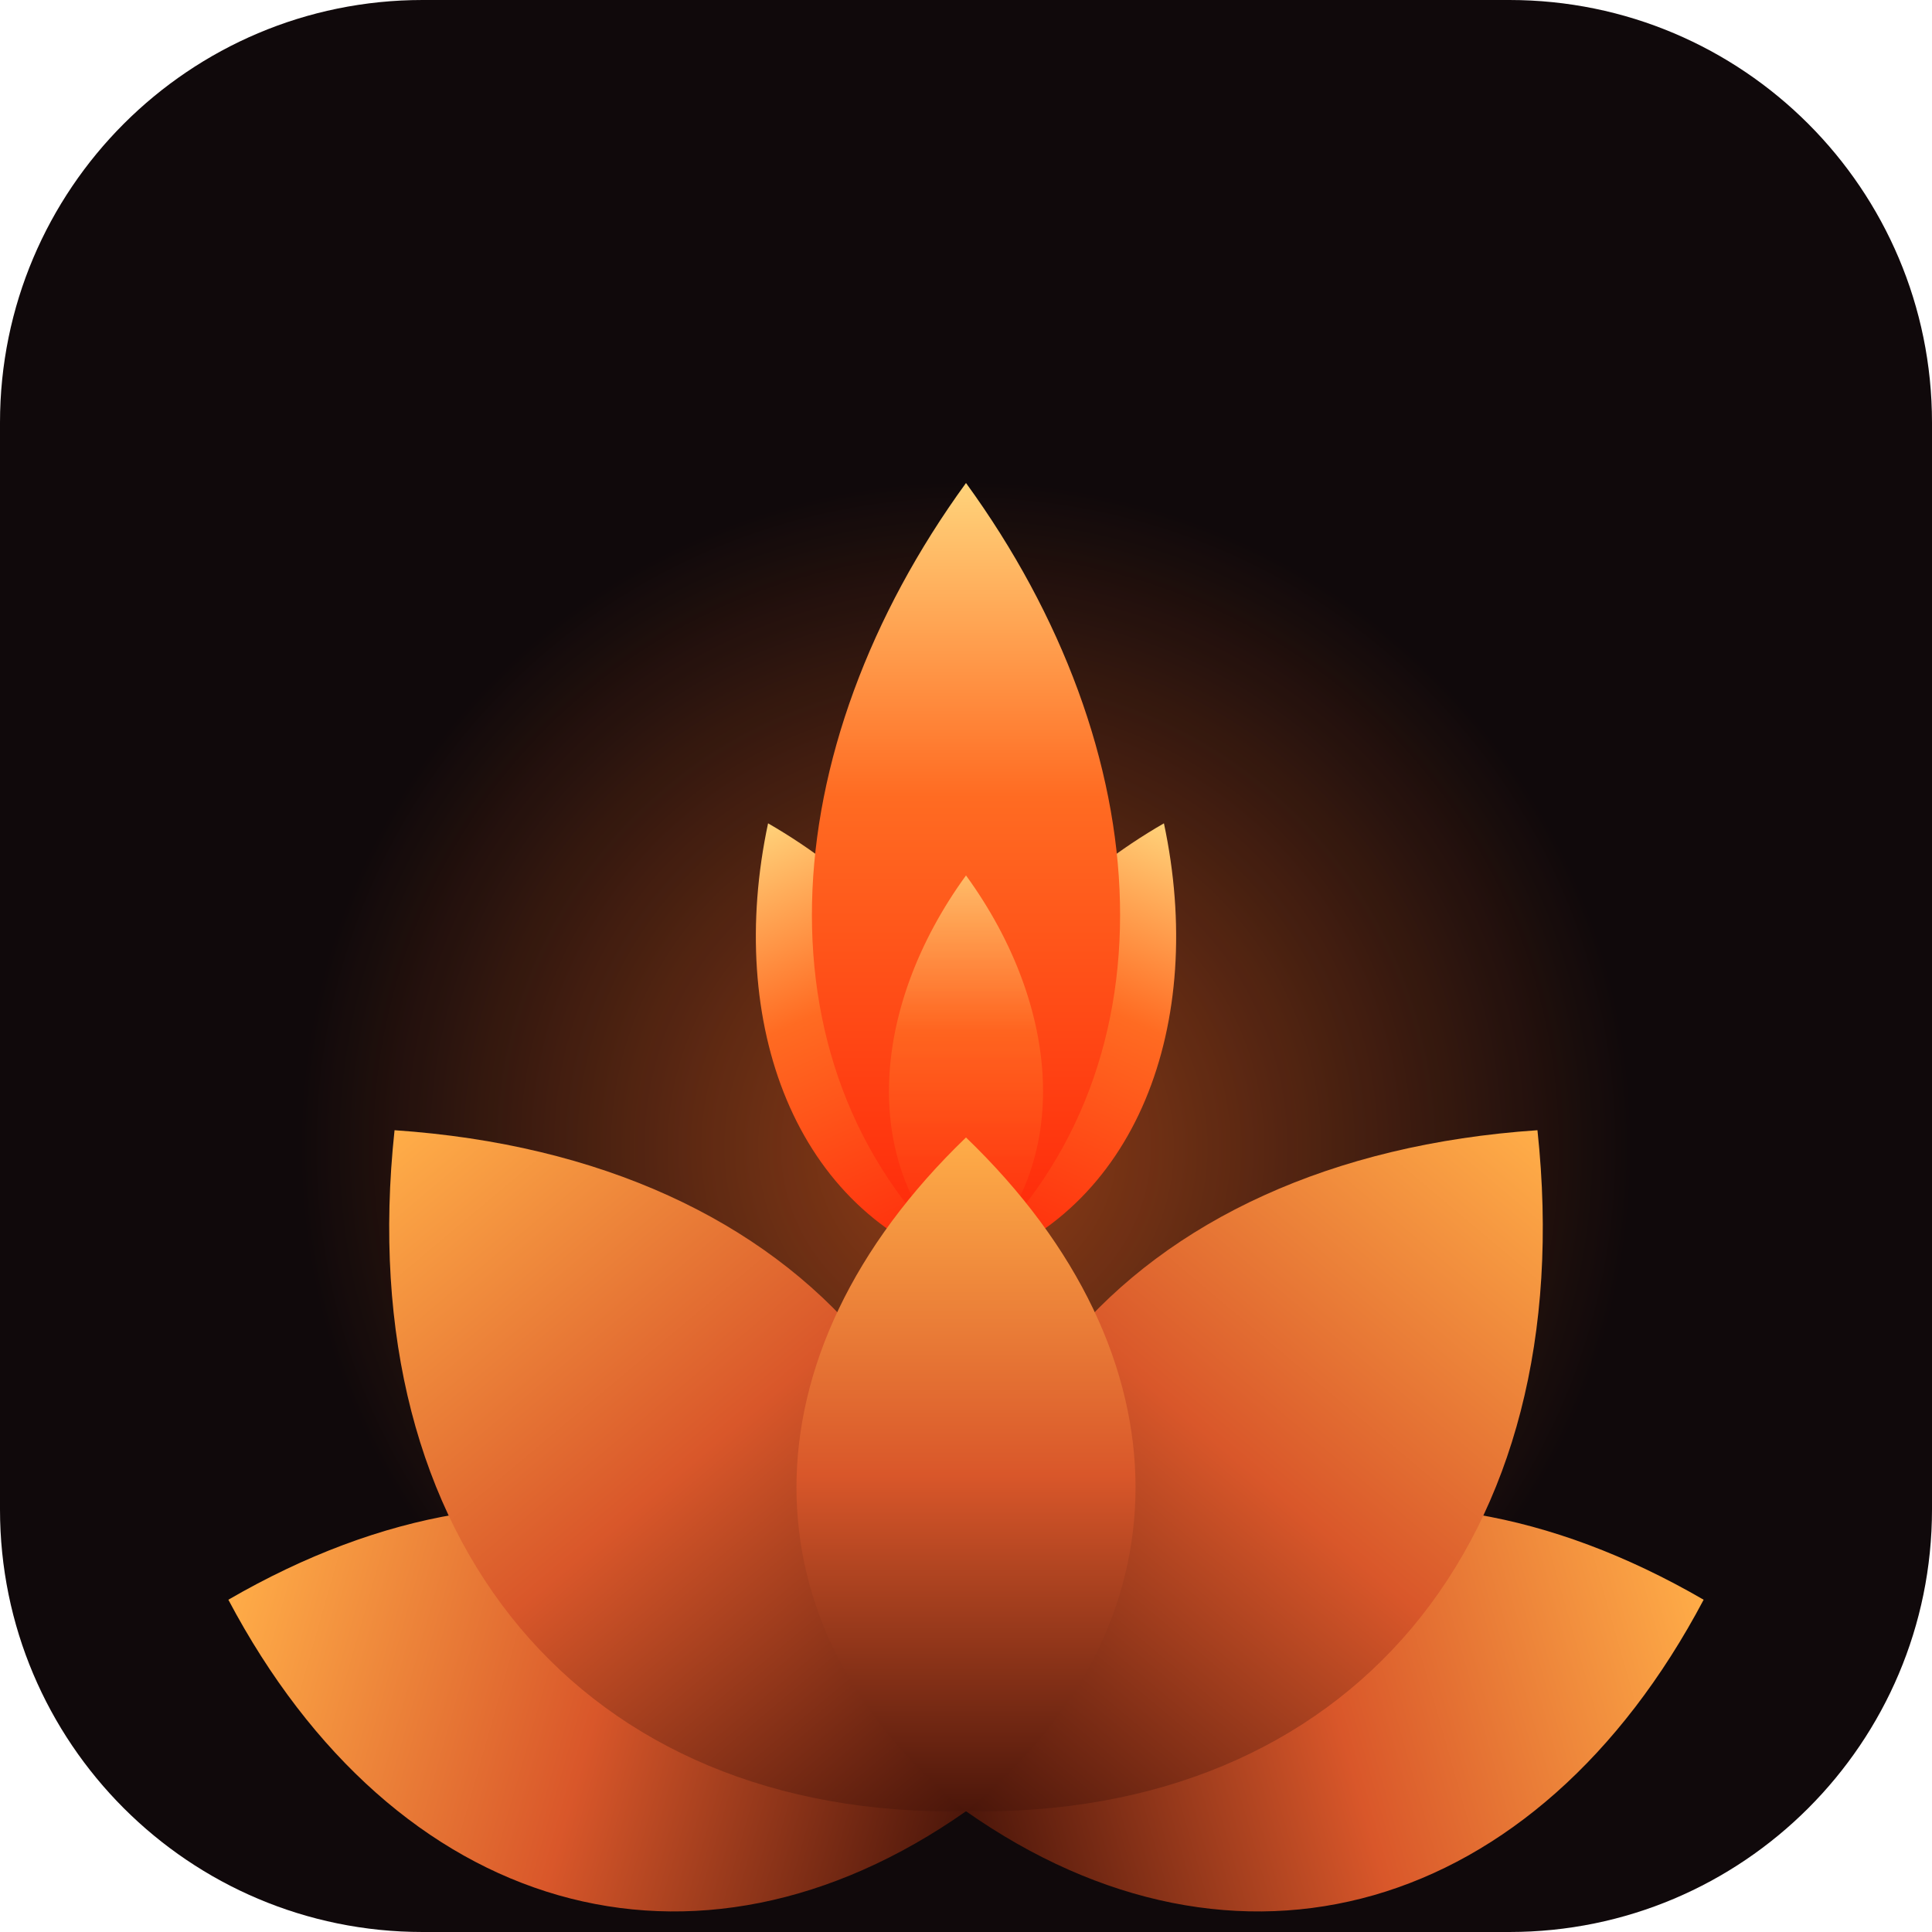
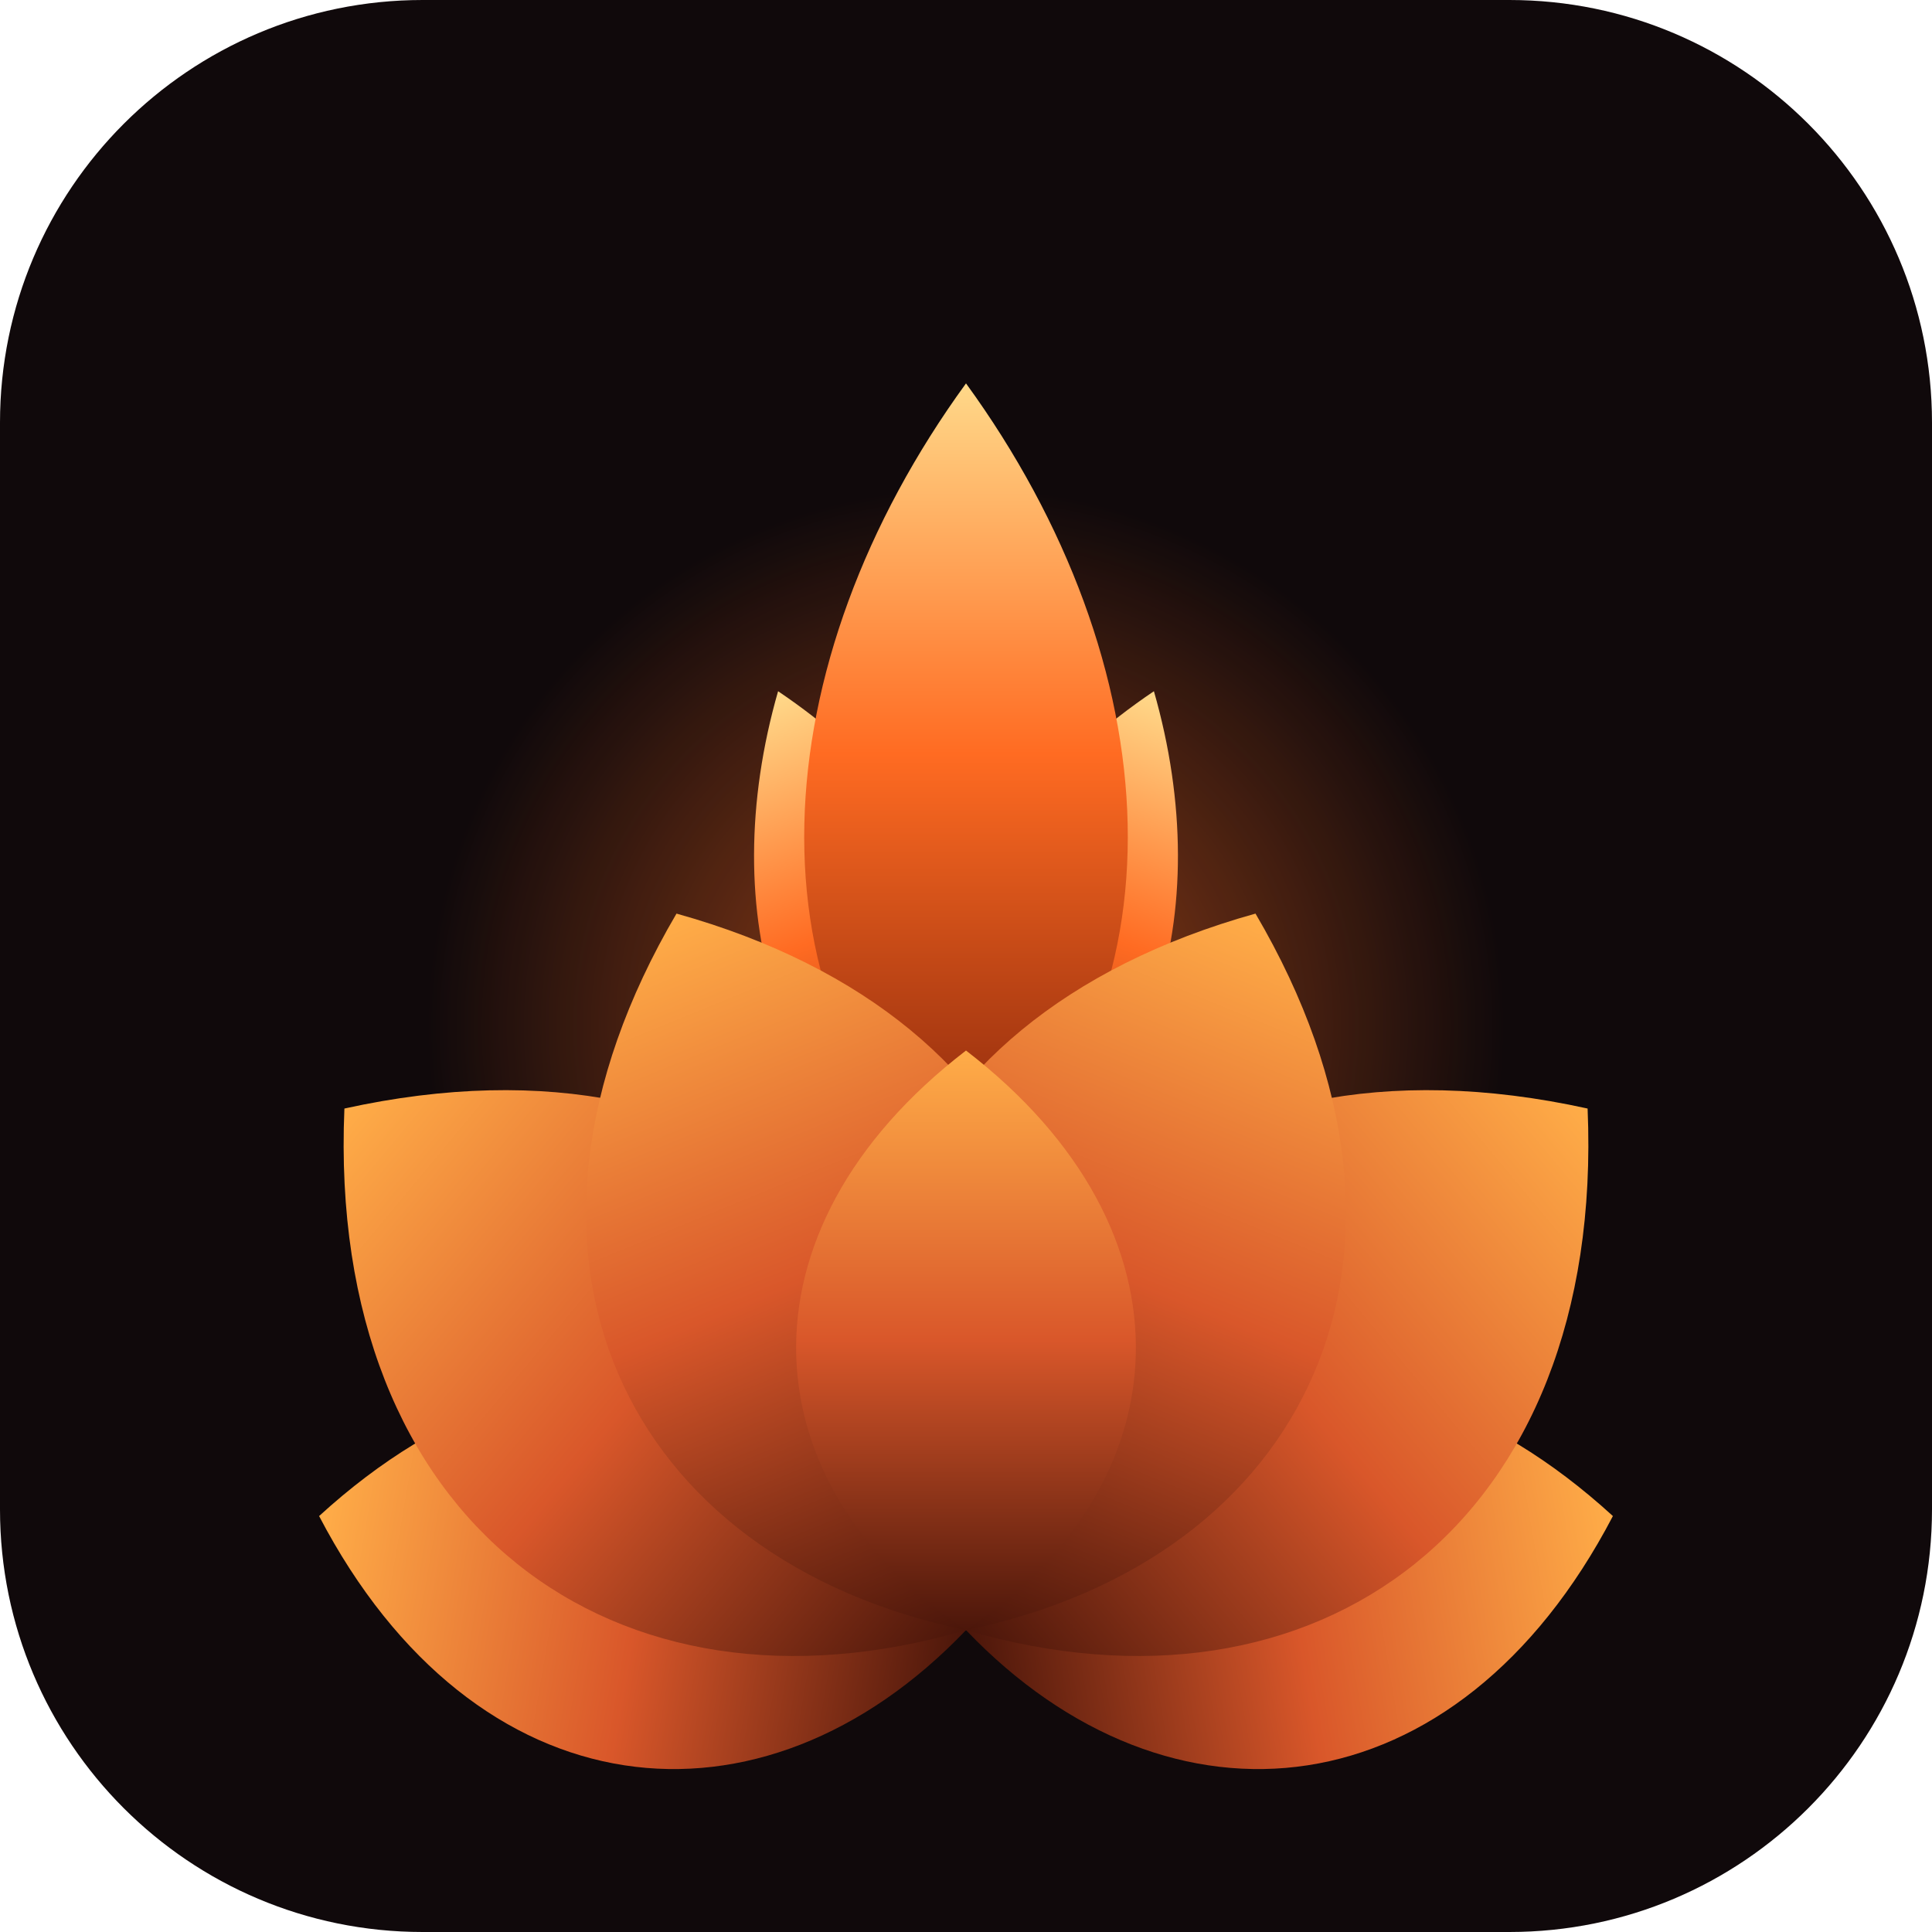
<svg xmlns="http://www.w3.org/2000/svg" viewBox="0 0 32 32">
  <defs>
    <linearGradient id="p" x1="0" y1="1" x2="0" y2="0">
      <stop offset="0" stop-color="#4b160a" />
      <stop offset="0.5" stop-color="#d9572a" />
      <stop offset="1" stop-color="#ffad48" />
    </linearGradient>
    <linearGradient id="f" x1="0" y1="1" x2="0" y2="0">
-       <stop offset="0" stop-color="#ff2408" />
-       <stop offset="0.6" stop-color="#ff6b22" />
-       <stop offset="1" stop-color="#ffd27a" />
+       <stop offset="0" stop-color="#7a1e08" />
+       <stop offset="0.55" stop-color="#ff6b22" />
+       <stop offset="1" stop-color="#ffd98a" />
    </linearGradient>
    <radialGradient id="g">
-       <stop offset="0" stop-color="#ff6b22" stop-opacity="0.55" />
+       <stop offset="0" stop-color="#ff6b22" stop-opacity="0.6" />
      <stop offset="1" stop-color="#ff6b22" stop-opacity="0" />
    </radialGradient>
-     <path id="t" d="M0 0C-5.2-4.2-5.2-10.5 0-15.5 5.2-10.5 5.2-4.2 0 0Z" fill="url(#p)" />
+     <path id="t" d="M0 0C-6-4-6.5-11 0-16 6.5-11 6-4 0 0Z" />
    <path id="l" d="M0 0C-3.6-3.2-3.2-8.6 0-13 3.2-8.6 3.6-3.2 0 0Z" fill="url(#f)" />
  </defs>
  <rect width="32" height="32" rx="7" fill="#10090b" />
-   <circle cx="16" cy="19" r="11" fill="url(#g)" />
-   <g transform="translate(16 21)">
-     <use href="#l" transform="rotate(-24) scale(0.62)" />
-     <use href="#l" transform="rotate(24) scale(0.62)" />
-     <use href="#l" />
-     <use href="#l" transform="scale(0.5)" opacity="0.8" fill="#ffd27a" />
+   <circle cx="16" cy="17" r="9" fill="url(#g)" />
+   <g transform="translate(16 27)" fill="url(#p)">
+     <use href="#t" transform="rotate(-80) scale(0.68)" />
+     <use href="#t" transform="rotate(80) scale(0.68)" />
+     <use href="#t" transform="rotate(-50) scale(0.84)" />
+     <use href="#t" transform="rotate(50) scale(0.84)" />
  </g>
-   <g transform="translate(16 30)">
-     <use href="#t" transform="rotate(-74) scale(0.82)" />
-     <use href="#t" transform="rotate(74) scale(0.82)" />
-     <use href="#t" transform="rotate(-40) scale(0.95)" />
-     <use href="#t" transform="rotate(40) scale(0.95)" />
-     <use href="#t" transform="scale(0.72)" />
+   <g transform="translate(16 20)">
+     <use href="#l" transform="rotate(-20) scale(0.7)" />
+     <use href="#l" transform="rotate(20) scale(0.7)" />
+     <use href="#l" transform="scale(1.05)" />
+   </g>
+   <g transform="translate(16 27)" fill="url(#p)">
+     <use href="#t" transform="rotate(-22) scale(0.8)" />
+     <use href="#t" transform="rotate(22) scale(0.8)" />
+     <use href="#t" transform="scale(0.6)" />
  </g>
</svg>
